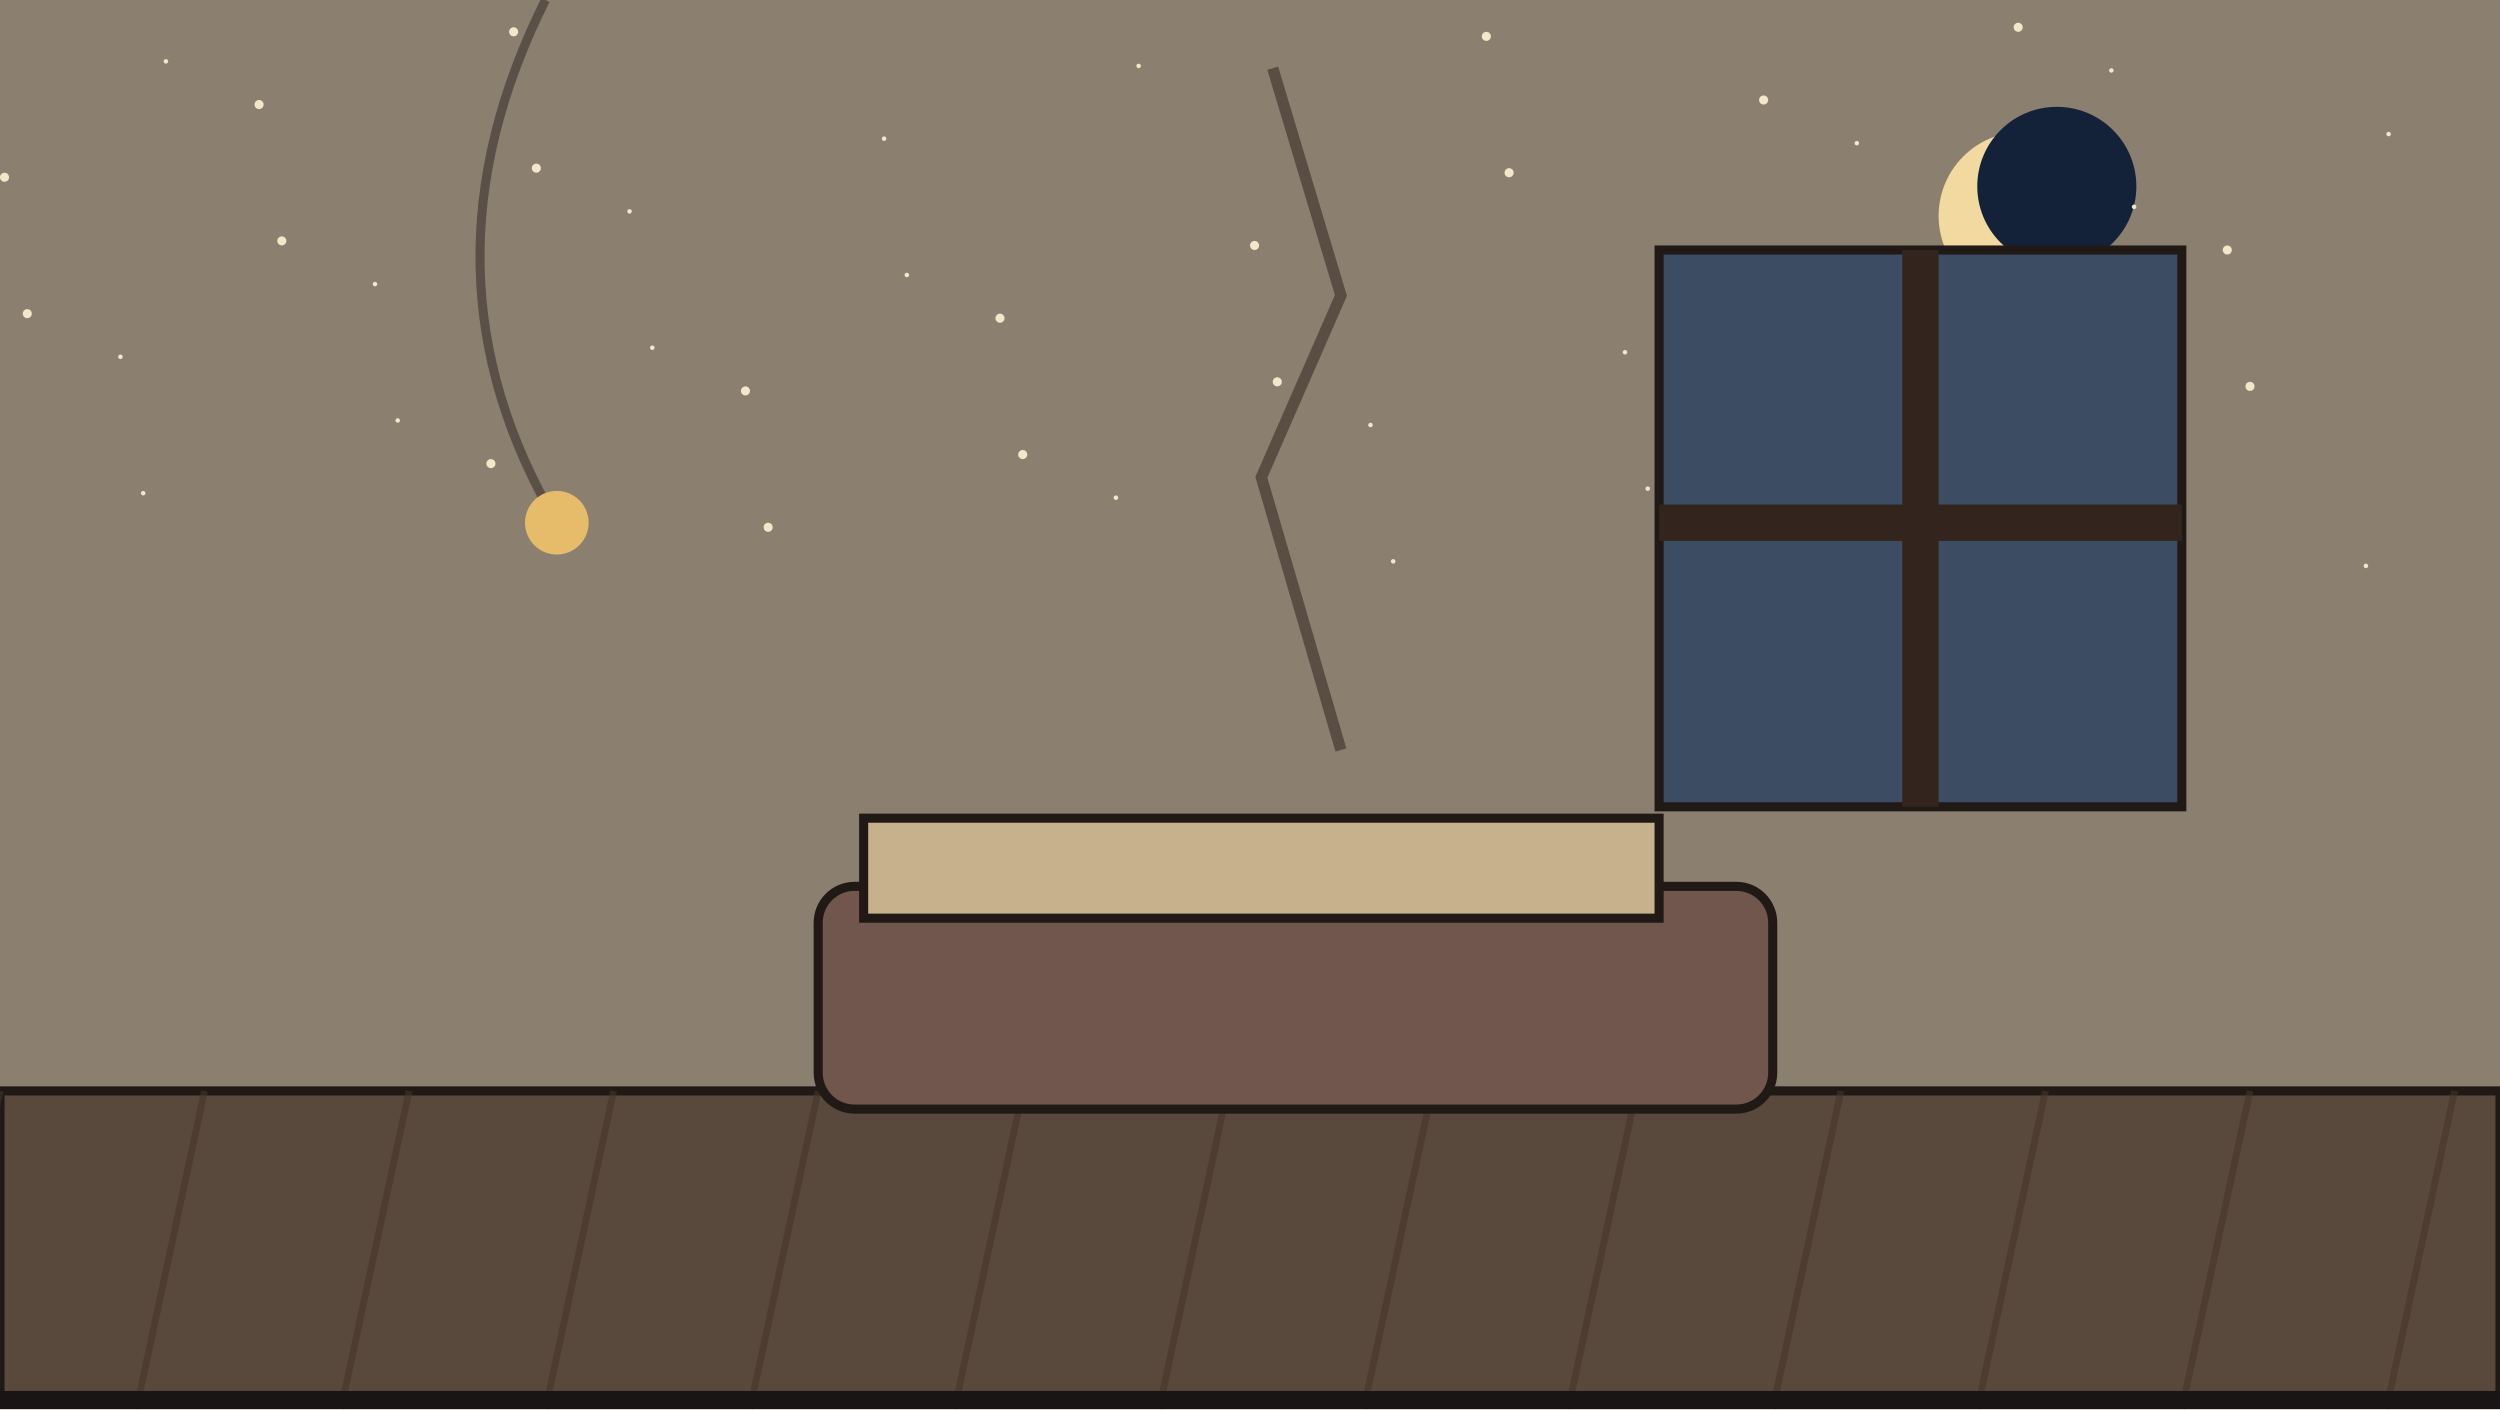
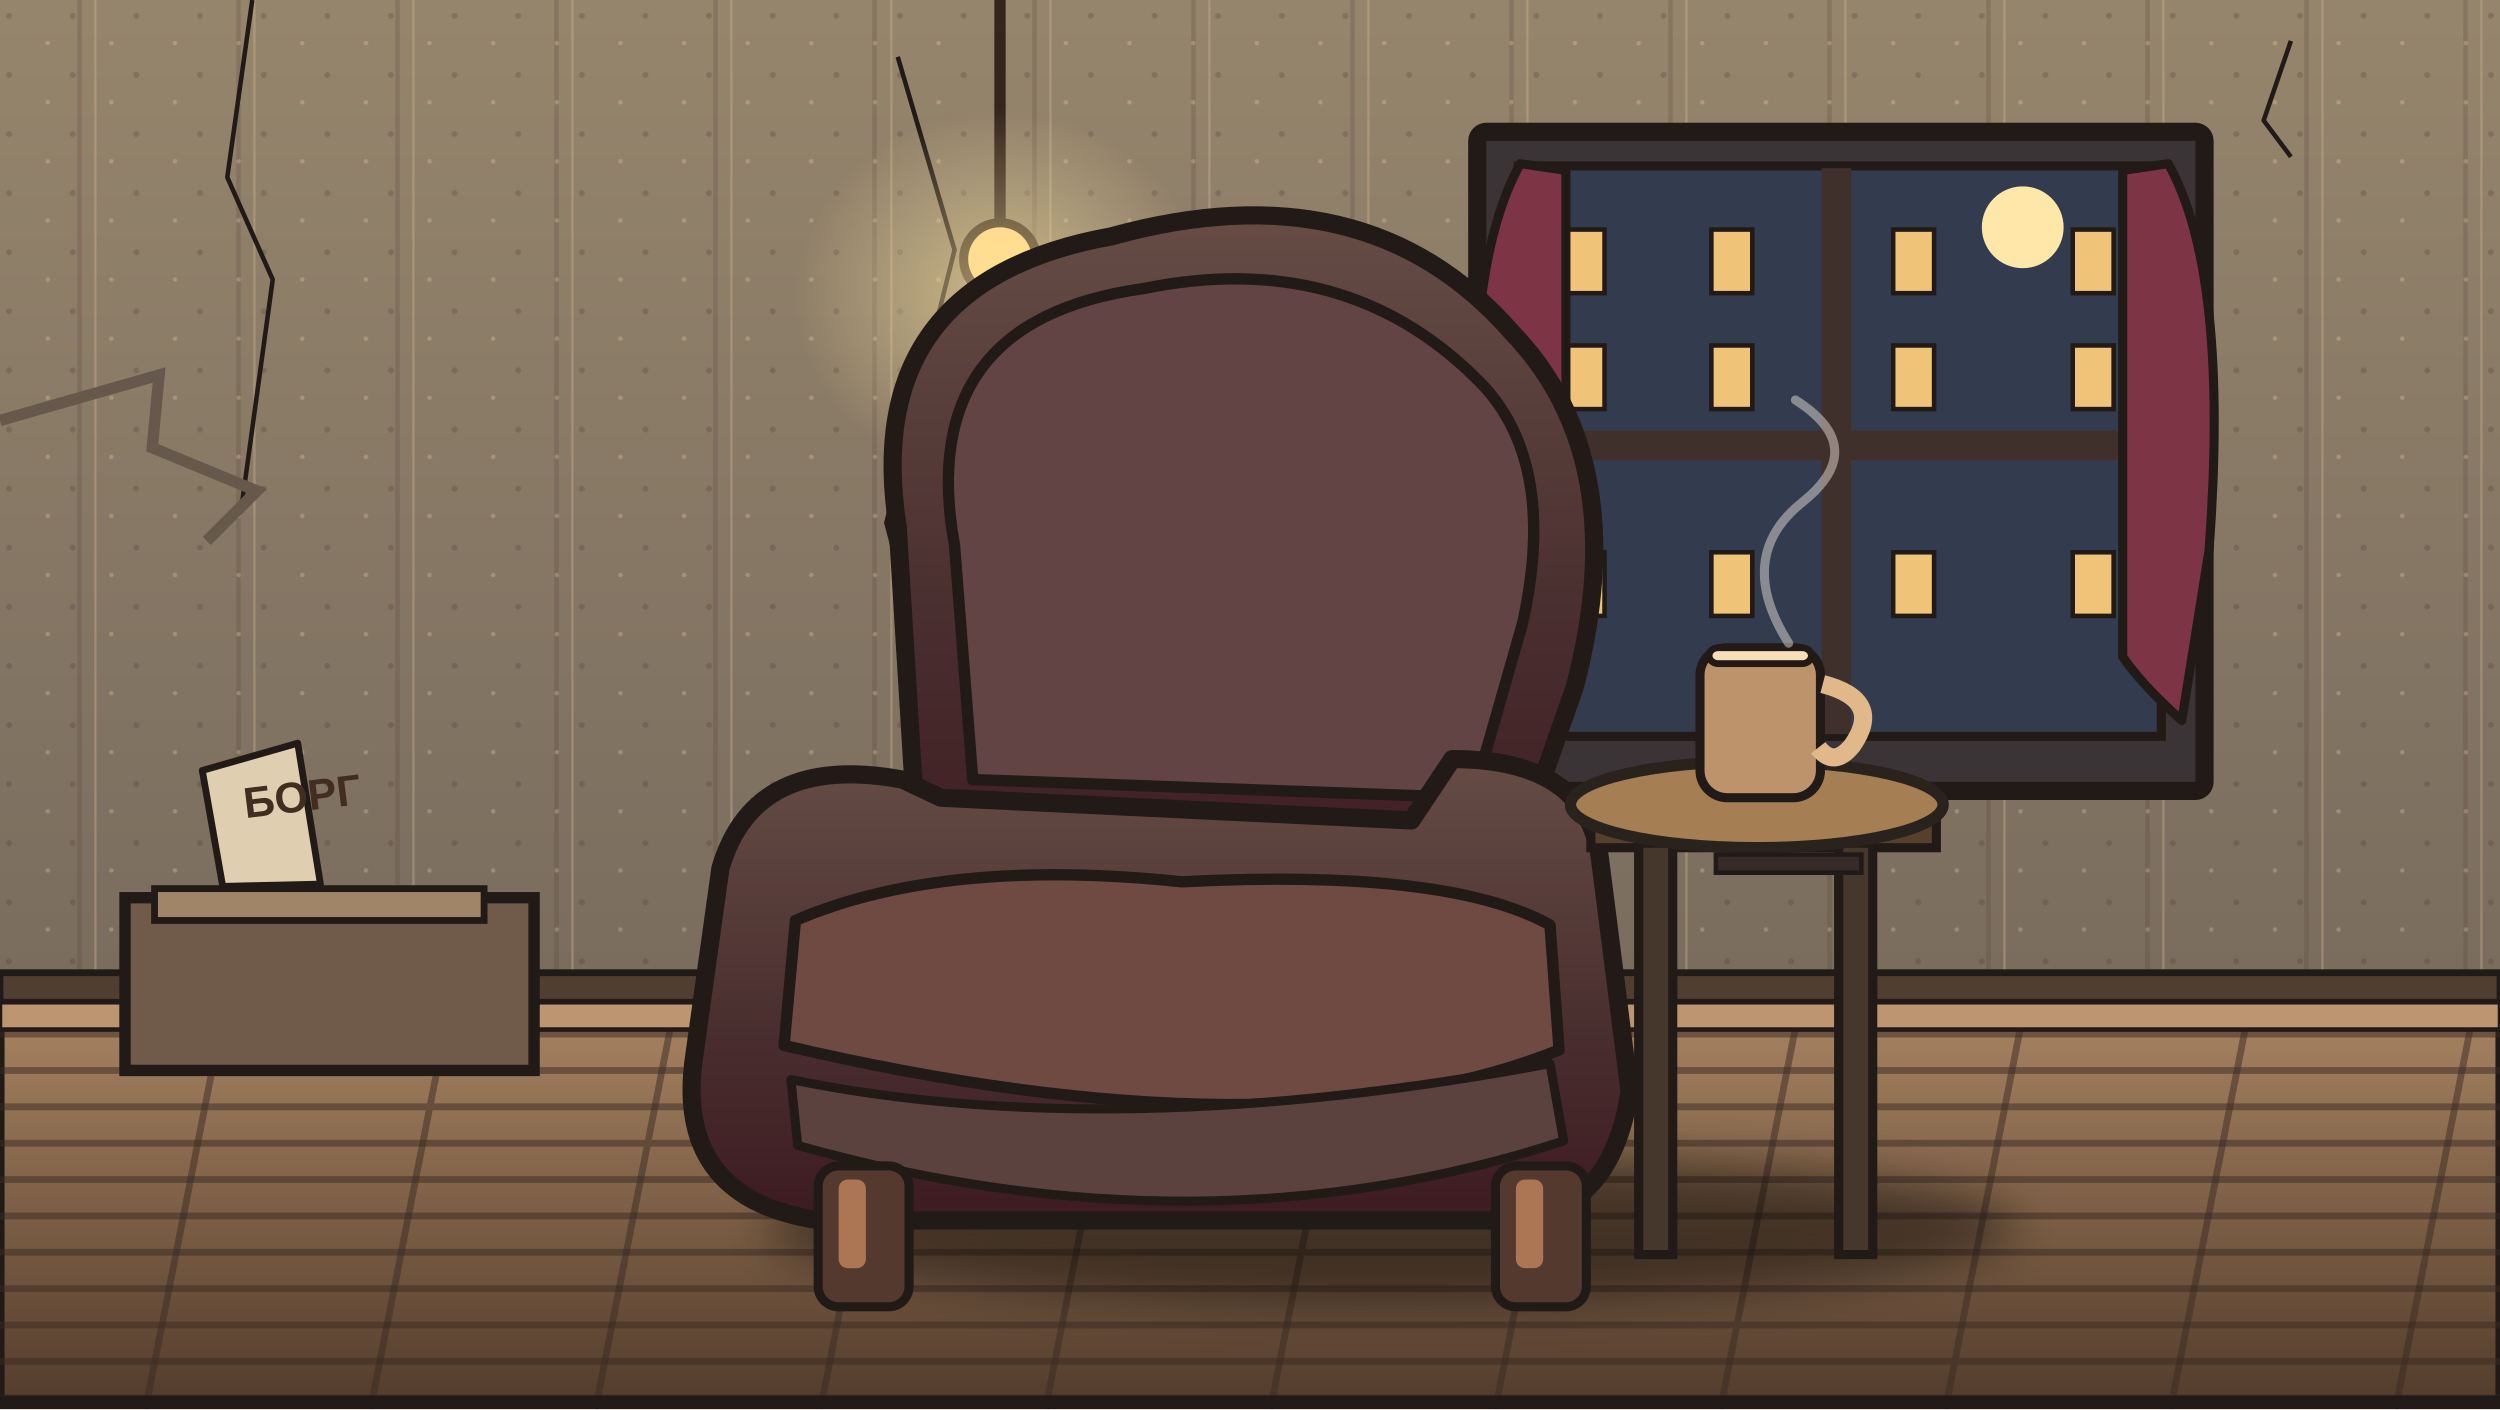
<svg xmlns="http://www.w3.org/2000/svg" viewBox="0 0 1100 620" preserveAspectRatio="xMidYMid slice">
-   <rect width="1100" height="620" fill="#8b806f" />
-   <circle cx="890" cy="95" r="37" fill="#f1d9a0" />
-   <circle cx="905" cy="82" r="35" fill="#142239" />
-   <circle cx="73" cy="27" r="1" fill="#f4e6c9" />
-   <circle cx="236" cy="74" r="2" fill="#f4e6c9" />
-   <circle cx="399" cy="121" r="1" fill="#f4e6c9" />
-   <circle cx="562" cy="168" r="2" fill="#f4e6c9" />
-   <circle cx="725" cy="215" r="1" fill="#f4e6c9" />
-   <circle cx="888" cy="12" r="2" fill="#f4e6c9" />
-   <circle cx="1051" cy="59" r="1" fill="#f4e6c9" />
-   <circle cx="124" cy="106" r="2" fill="#f4e6c9" />
-   <circle cx="287" cy="153" r="1" fill="#f4e6c9" />
-   <circle cx="450" cy="200" r="2" fill="#f4e6c9" />
-   <circle cx="613" cy="247" r="1" fill="#f4e6c9" />
-   <circle cx="776" cy="44" r="2" fill="#f4e6c9" />
-   <circle cx="939" cy="91" r="1" fill="#f4e6c9" />
-   <circle cx="12" cy="138" r="2" fill="#f4e6c9" />
-   <circle cx="175" cy="185" r="1" fill="#f4e6c9" />
-   <circle cx="338" cy="232" r="2" fill="#f4e6c9" />
-   <circle cx="501" cy="29" r="1" fill="#f4e6c9" />
-   <circle cx="664" cy="76" r="2" fill="#f4e6c9" />
-   <circle cx="827" cy="123" r="1" fill="#f4e6c9" />
-   <circle cx="990" cy="170" r="2" fill="#f4e6c9" />
-   <circle cx="63" cy="217" r="1" fill="#f4e6c9" />
-   <circle cx="226" cy="14" r="2" fill="#f4e6c9" />
-   <circle cx="389" cy="61" r="1" fill="#f4e6c9" />
-   <circle cx="552" cy="108" r="2" fill="#f4e6c9" />
-   <circle cx="715" cy="155" r="1" fill="#f4e6c9" />
-   <circle cx="878" cy="202" r="2" fill="#f4e6c9" />
-   <circle cx="1041" cy="249" r="1" fill="#f4e6c9" />
-   <circle cx="114" cy="46" r="2" fill="#f4e6c9" />
-   <circle cx="277" cy="93" r="1" fill="#f4e6c9" />
-   <circle cx="440" cy="140" r="2" fill="#f4e6c9" />
-   <circle cx="603" cy="187" r="1" fill="#f4e6c9" />
-   <circle cx="766" cy="234" r="2" fill="#f4e6c9" />
-   <circle cx="929" cy="31" r="1" fill="#f4e6c9" />
-   <circle cx="2" cy="78" r="2" fill="#f4e6c9" />
-   <circle cx="165" cy="125" r="1" fill="#f4e6c9" />
-   <circle cx="328" cy="172" r="2" fill="#f4e6c9" />
-   <circle cx="491" cy="219" r="1" fill="#f4e6c9" />
-   <circle cx="654" cy="16" r="2" fill="#f4e6c9" />
-   <circle cx="817" cy="63" r="1" fill="#f4e6c9" />
-   <circle cx="980" cy="110" r="2" fill="#f4e6c9" />
-   <circle cx="53" cy="157" r="1" fill="#f4e6c9" />
-   <circle cx="216" cy="204" r="2" fill="#f4e6c9" />
-   <rect x="0" y="480" width="1100" height="140" fill="#59483c" stroke="#201916" stroke-width="4" />
-   <path d="M0 480l-30 140" stroke="#453327" stroke-width="3" opacity=".6" />
-   <path d="M90 480l-30 140" stroke="#453327" stroke-width="3" opacity=".6" />
-   <path d="M180 480l-30 140" stroke="#453327" stroke-width="3" opacity=".6" />
-   <path d="M270 480l-30 140" stroke="#453327" stroke-width="3" opacity=".6" />
-   <path d="M360 480l-30 140" stroke="#453327" stroke-width="3" opacity=".6" />
-   <path d="M450 480l-30 140" stroke="#453327" stroke-width="3" opacity=".6" />
-   <path d="M540 480l-30 140" stroke="#453327" stroke-width="3" opacity=".6" />
-   <path d="M630 480l-30 140" stroke="#453327" stroke-width="3" opacity=".6" />
-   <path d="M720 480l-30 140" stroke="#453327" stroke-width="3" opacity=".6" />
-   <path d="M810 480l-30 140" stroke="#453327" stroke-width="3" opacity=".6" />
-   <path d="M900 480l-30 140" stroke="#453327" stroke-width="3" opacity=".6" />
-   <path d="M990 480l-30 140" stroke="#453327" stroke-width="3" opacity=".6" />
-   <path d="M1080 480l-30 140" stroke="#453327" stroke-width="3" opacity=".6" />
-   <rect x="730" y="110" width="230" height="245" fill="#3c4c62" stroke="#201916" stroke-width="4" />
-   <path d="M845 110v245M730 230h230" stroke="#33251d" stroke-width="16" />
-   <rect x="360" y="390" width="420" height="98" fill="#70564d" stroke="#201916" stroke-width="4" rx="16" />
-   <rect x="380" y="360" width="350" height="44" fill="#c7b18c" stroke="#201916" stroke-width="4" />
-   <path d="M240 0q-60 120 5 230" fill="none" stroke="#5b5048" stroke-width="4" />
-   <circle cx="245" cy="230" r="14" fill="#e6bc6a" />
-   <path d="M560 30l30 100-35 80 35 120" stroke="#5a4d43" stroke-width="5" fill="none" />
-   <path d="M0 618H1100" stroke="#191514" stroke-width="12" />
+   <defs>
+     <linearGradient id="wall" x2="0" y2="1">
+       <stop stop-color="#96866d" />
+       <stop offset="1" stop-color="#786b5d" />
+     </linearGradient>
+     <linearGradient id="floor" x2="0" y2="1">
+       <stop stop-color="#a98563" />
+       <stop offset="1" stop-color="#523b2b" />
+     </linearGradient>
+     <linearGradient id="couch" x2="0" y2="1">
+       <stop stop-color="#664c45" />
+       <stop offset=".55" stop-color="#4b3030" />
+       <stop offset="1" stop-color="#3d1b20" />
+     </linearGradient>
+     <radialGradient id="lamp">
+       <stop stop-color="#ffe6a2" stop-opacity=".56" />
+       <stop offset="1" stop-color="#ffe6a2" stop-opacity="0" />
+     </radialGradient>
+     <pattern id="dots" width="28" height="26" patternUnits="userSpaceOnUse">
+       <circle cx="4" cy="7" r="1.3" fill="#3f2d29" opacity=".22" />
+       <circle cx="21" cy="19" r="1" fill="#f8e1b8" opacity=".25" />
+     </pattern>
+     <pattern id="stripe" width="70" height="100" patternUnits="userSpaceOnUse">
+       <path d="M35 0v100" stroke="#4b3833" stroke-opacity=".2" stroke-width="2" />
+       <path d="M42 0v100" stroke="#d9b993" stroke-opacity=".35" stroke-width="1" />
+     </pattern>
+     <filter id="shadow" x="-40%" y="-40%" width="180%" height="180%">
+       <feGaussianBlur stdDeviation="10" />
+     </filter>
+   </defs>
+   <rect x="-10" y="-10" width="1120" height="472" rx="0" fill="url(#wall)" stroke="#211a16" stroke-width="5" />
+   <rect x="0" y="0" width="1100" height="460" rx="0" fill="url(#stripe)" stroke="#211a16" stroke-width="0" />
+   <rect x="0" y="0" width="1100" height="460" rx="0" fill="url(#dots)" stroke="#211a16" stroke-width="0" />
+   <path d="M0 440L1100 440v180H0Z" fill="url(#floor)" stroke="#211a16" stroke-width="4" stroke-linejoin="round" />
+   <path d="M0 442L-35 620M0 455H1100" fill="none" stroke="#3a2b22" stroke-opacity=".5" stroke-width="3" />
+   <path d="M99 442L64 620M0 471H1100" fill="none" stroke="#3a2b22" stroke-opacity=".5" stroke-width="3" />
+   <path d="M198 442L163 620M0 487H1100" fill="none" stroke="#3a2b22" stroke-opacity=".5" stroke-width="3" />
+   <path d="M297 442L262 620M0 503H1100" fill="none" stroke="#3a2b22" stroke-opacity=".5" stroke-width="3" />
+   <path d="M396 442L361 620M0 519H1100" fill="none" stroke="#3a2b22" stroke-opacity=".5" stroke-width="3" />
+   <path d="M495 442L460 620M0 535H1100" fill="none" stroke="#3a2b22" stroke-opacity=".5" stroke-width="3" />
+   <path d="M594 442L559 620M0 551H1100" fill="none" stroke="#3a2b22" stroke-opacity=".5" stroke-width="3" />
+   <path d="M693 442L658 620M0 567H1100" fill="none" stroke="#3a2b22" stroke-opacity=".5" stroke-width="3" />
+   <path d="M792 442L757 620M0 583H1100" fill="none" stroke="#3a2b22" stroke-opacity=".5" stroke-width="3" />
+   <path d="M891 442L856 620M0 599H1100" fill="none" stroke="#3a2b22" stroke-opacity=".5" stroke-width="3" />
+   <path d="M990 442L955 620M0 615H1100" fill="none" stroke="#3a2b22" stroke-opacity=".5" stroke-width="3" />
+   <path d="M1089 442L1054 620M0 631H1100" fill="none" stroke="#3a2b22" stroke-opacity=".5" stroke-width="3" />
+   <rect x="0" y="428" width="1100" height="13" rx="0" fill="#503e31" stroke="#211a16" stroke-width="3" />
+   <rect x="0" y="441" width="1100" height="12" rx="0" fill="#bd9671" stroke="#211a16" stroke-width="2" />
+   <rect x="650" y="58" width="320" height="290" rx="4" fill="#3b3437" stroke="#211a16" stroke-width="8" />
+   <rect x="668" y="73" width="283" height="251" rx="0" fill="#333b4e" stroke="#211a16" stroke-width="4" />
+   <path d="M808 74v249M668 196h282" stroke="#40302c" stroke-width="13" />
+   <rect x="688" y="101" width="18" height="28" rx="0" fill="#f0c478" stroke="#211a16" stroke-width="2" />
+   <rect x="688" y="152" width="18" height="28" rx="0" fill="#f0c478" stroke="#211a16" stroke-width="2" />
+   <rect x="688" y="243" width="18" height="28" rx="0" fill="#f0c478" stroke="#211a16" stroke-width="2" />
+   <rect x="753" y="101" width="18" height="28" rx="0" fill="#f0c478" stroke="#211a16" stroke-width="2" />
+   <rect x="753" y="152" width="18" height="28" rx="0" fill="#f0c478" stroke="#211a16" stroke-width="2" />
+   <rect x="753" y="243" width="18" height="28" rx="0" fill="#f0c478" stroke="#211a16" stroke-width="2" />
+   <rect x="833" y="101" width="18" height="28" rx="0" fill="#f0c478" stroke="#211a16" stroke-width="2" />
+   <rect x="833" y="152" width="18" height="28" rx="0" fill="#f0c478" stroke="#211a16" stroke-width="2" />
+   <rect x="833" y="243" width="18" height="28" rx="0" fill="#f0c478" stroke="#211a16" stroke-width="2" />
+   <rect x="912" y="101" width="18" height="28" rx="0" fill="#f0c478" stroke="#211a16" stroke-width="2" />
+   <rect x="912" y="152" width="18" height="28" rx="0" fill="#f0c478" stroke="#211a16" stroke-width="2" />
+   <rect x="912" y="243" width="18" height="28" rx="0" fill="#f0c478" stroke="#211a16" stroke-width="2" />
+   <path d="M890 100m-18 0a18 18 0 1 0 36 0a18 18 0 1 0-36 0" fill="#ffe7aa" />
+   <path d="M669 72q-27 48-18 170l12 75q17-15 26-28V75Z" fill="#7d3444" stroke="#211a16" stroke-width="4" stroke-linejoin="round" />
+   <path d="M954 72q27 48 18 170l-12 75q-17-15-26-28V75Z" fill="#7d3444" stroke="#211a16" stroke-width="4" stroke-linejoin="round" />
+   <path d="M111 0l-11 78 20 45-14 102" fill="none" stroke="#211a16" stroke-width="2" stroke-linejoin="round" />
+   <path d="M395 25l25 85-30 120 24 91" fill="none" stroke="#211a16" stroke-width="2" stroke-linejoin="round" />
+   <path d="M1008 18l-12 35 12 16" fill="none" stroke="#211a16" stroke-width="2" stroke-linejoin="round" />
+   <path d="M0 185l70-20-3 32 46 19-22 22" fill="none" stroke="#66584a" stroke-width="5" />
+   <path d="M440 0V105" stroke="#34261c" stroke-width="5" />
+   <circle cx="440" cy="114" r="16" fill="#ffd685" stroke="#39291d" stroke-width="4" />
+   <ellipse cx="440" cy="130" rx="90" ry="82" fill="url(#lamp)" />
+   <ellipse cx="612" cy="540" rx="275" ry="33" fill="#00000070" filter="url(#shadow)" />
+   <path d="M395 232q-17-108 94-128 112-31 176 42 54 56 28 156l-34 97-254-4Z" fill="url(#couch)" stroke="#211a16" stroke-width="8" stroke-linejoin="round" />
+   <path d="M420 240q-18-99 83-113 88-18 146 39 37 35 21 108l-22 77-220-8Z" fill="#624444" stroke="#211a16" stroke-width="5" stroke-linejoin="round" />
+   <path d="M397 343q-65-12-80 39l-12 86q-7 60 56 69h300q48-1 56-57l-13-102q-6-44-65-44l-18 27-207-10Z" fill="url(#couch)" stroke="#211a16" stroke-width="8" stroke-linejoin="round" />
+   <path d="M350 405q65-28 170-17 117-6 162 19l4 55q-123 49-341-2Z" fill="#6e4a43" stroke="#211a16" stroke-width="5" stroke-linejoin="round" />
+   <path d="M348 475q142 29 334-7l6 34q-159 52-337 2Z" fill="#5b423e" stroke="#211a16" stroke-width="4" stroke-linejoin="round" />
+   <rect x="360" y="513" width="40" height="62" rx="9" fill="#54392e" stroke="#211a16" stroke-width="4" />
+   <rect x="369" y="519" width="12" height="39" rx="4" fill="#ac7655" stroke="#211a16" stroke-width="0" />
+   <rect x="658" y="513" width="40" height="62" rx="9" fill="#54392e" stroke="#211a16" stroke-width="4" />
+   <rect x="667" y="519" width="12" height="39" rx="4" fill="#ac7655" stroke="#211a16" stroke-width="0" />
+   <rect x="700" y="355" width="152" height="18" rx="0" fill="#573f2e" stroke="#211a16" stroke-width="4" />
+   <rect x="721" y="371" width="15" height="181" rx="0" fill="#46372c" stroke="#211a16" stroke-width="4" />
+   <rect x="809" y="371" width="15" height="181" rx="0" fill="#46372c" stroke="#211a16" stroke-width="4" />
+   <ellipse cx="773" cy="354" rx="82" ry="19" fill="#a57f53" stroke="#2a221d" stroke-width="5" />
+   <rect x="748" y="285" width="53" height="66" rx="12" fill="#bd936b" stroke="#211a16" stroke-width="4" />
+   <rect x="752" y="285" width="45" height="7" rx="4" fill="#f9debc" stroke="#211a16" stroke-width="3" />
+   <path d="M802 301q27 7 13 27-8 10-15 1" fill="none" stroke="#e0b88a" stroke-width="8" />
+   <path d="M787 283q-24-38 6-62t-3-45" fill="none" stroke="#f4eee3" stroke-opacity=".45" stroke-width="4" stroke-linecap="round" />
+   <rect x="755" y="376" width="64" height="8" rx="0" fill="#362b26" stroke="#211a16" stroke-width="2" />
+   <rect x="55" y="395" width="180" height="76" rx="0" fill="#705a49" stroke="#211a16" stroke-width="5" />
+   <rect x="68" y="391" width="145" height="14" rx="0" fill="#a08568" stroke="#211a16" stroke-width="3" />
+   <path d="M98 390l-9-51 42-12 10 62Z" fill="#dfceb0" stroke="#211a16" stroke-width="3" stroke-linejoin="round" />
+   <text x="108" y="360" font-weight="bold" font-family="Arial" font-size="19" fill="#412e20" transform="rotate(-7 108 360)">БОРГ</text>
+   <path d="M0 619H1100" stroke="#211a16" stroke-width="10" />
</svg>
